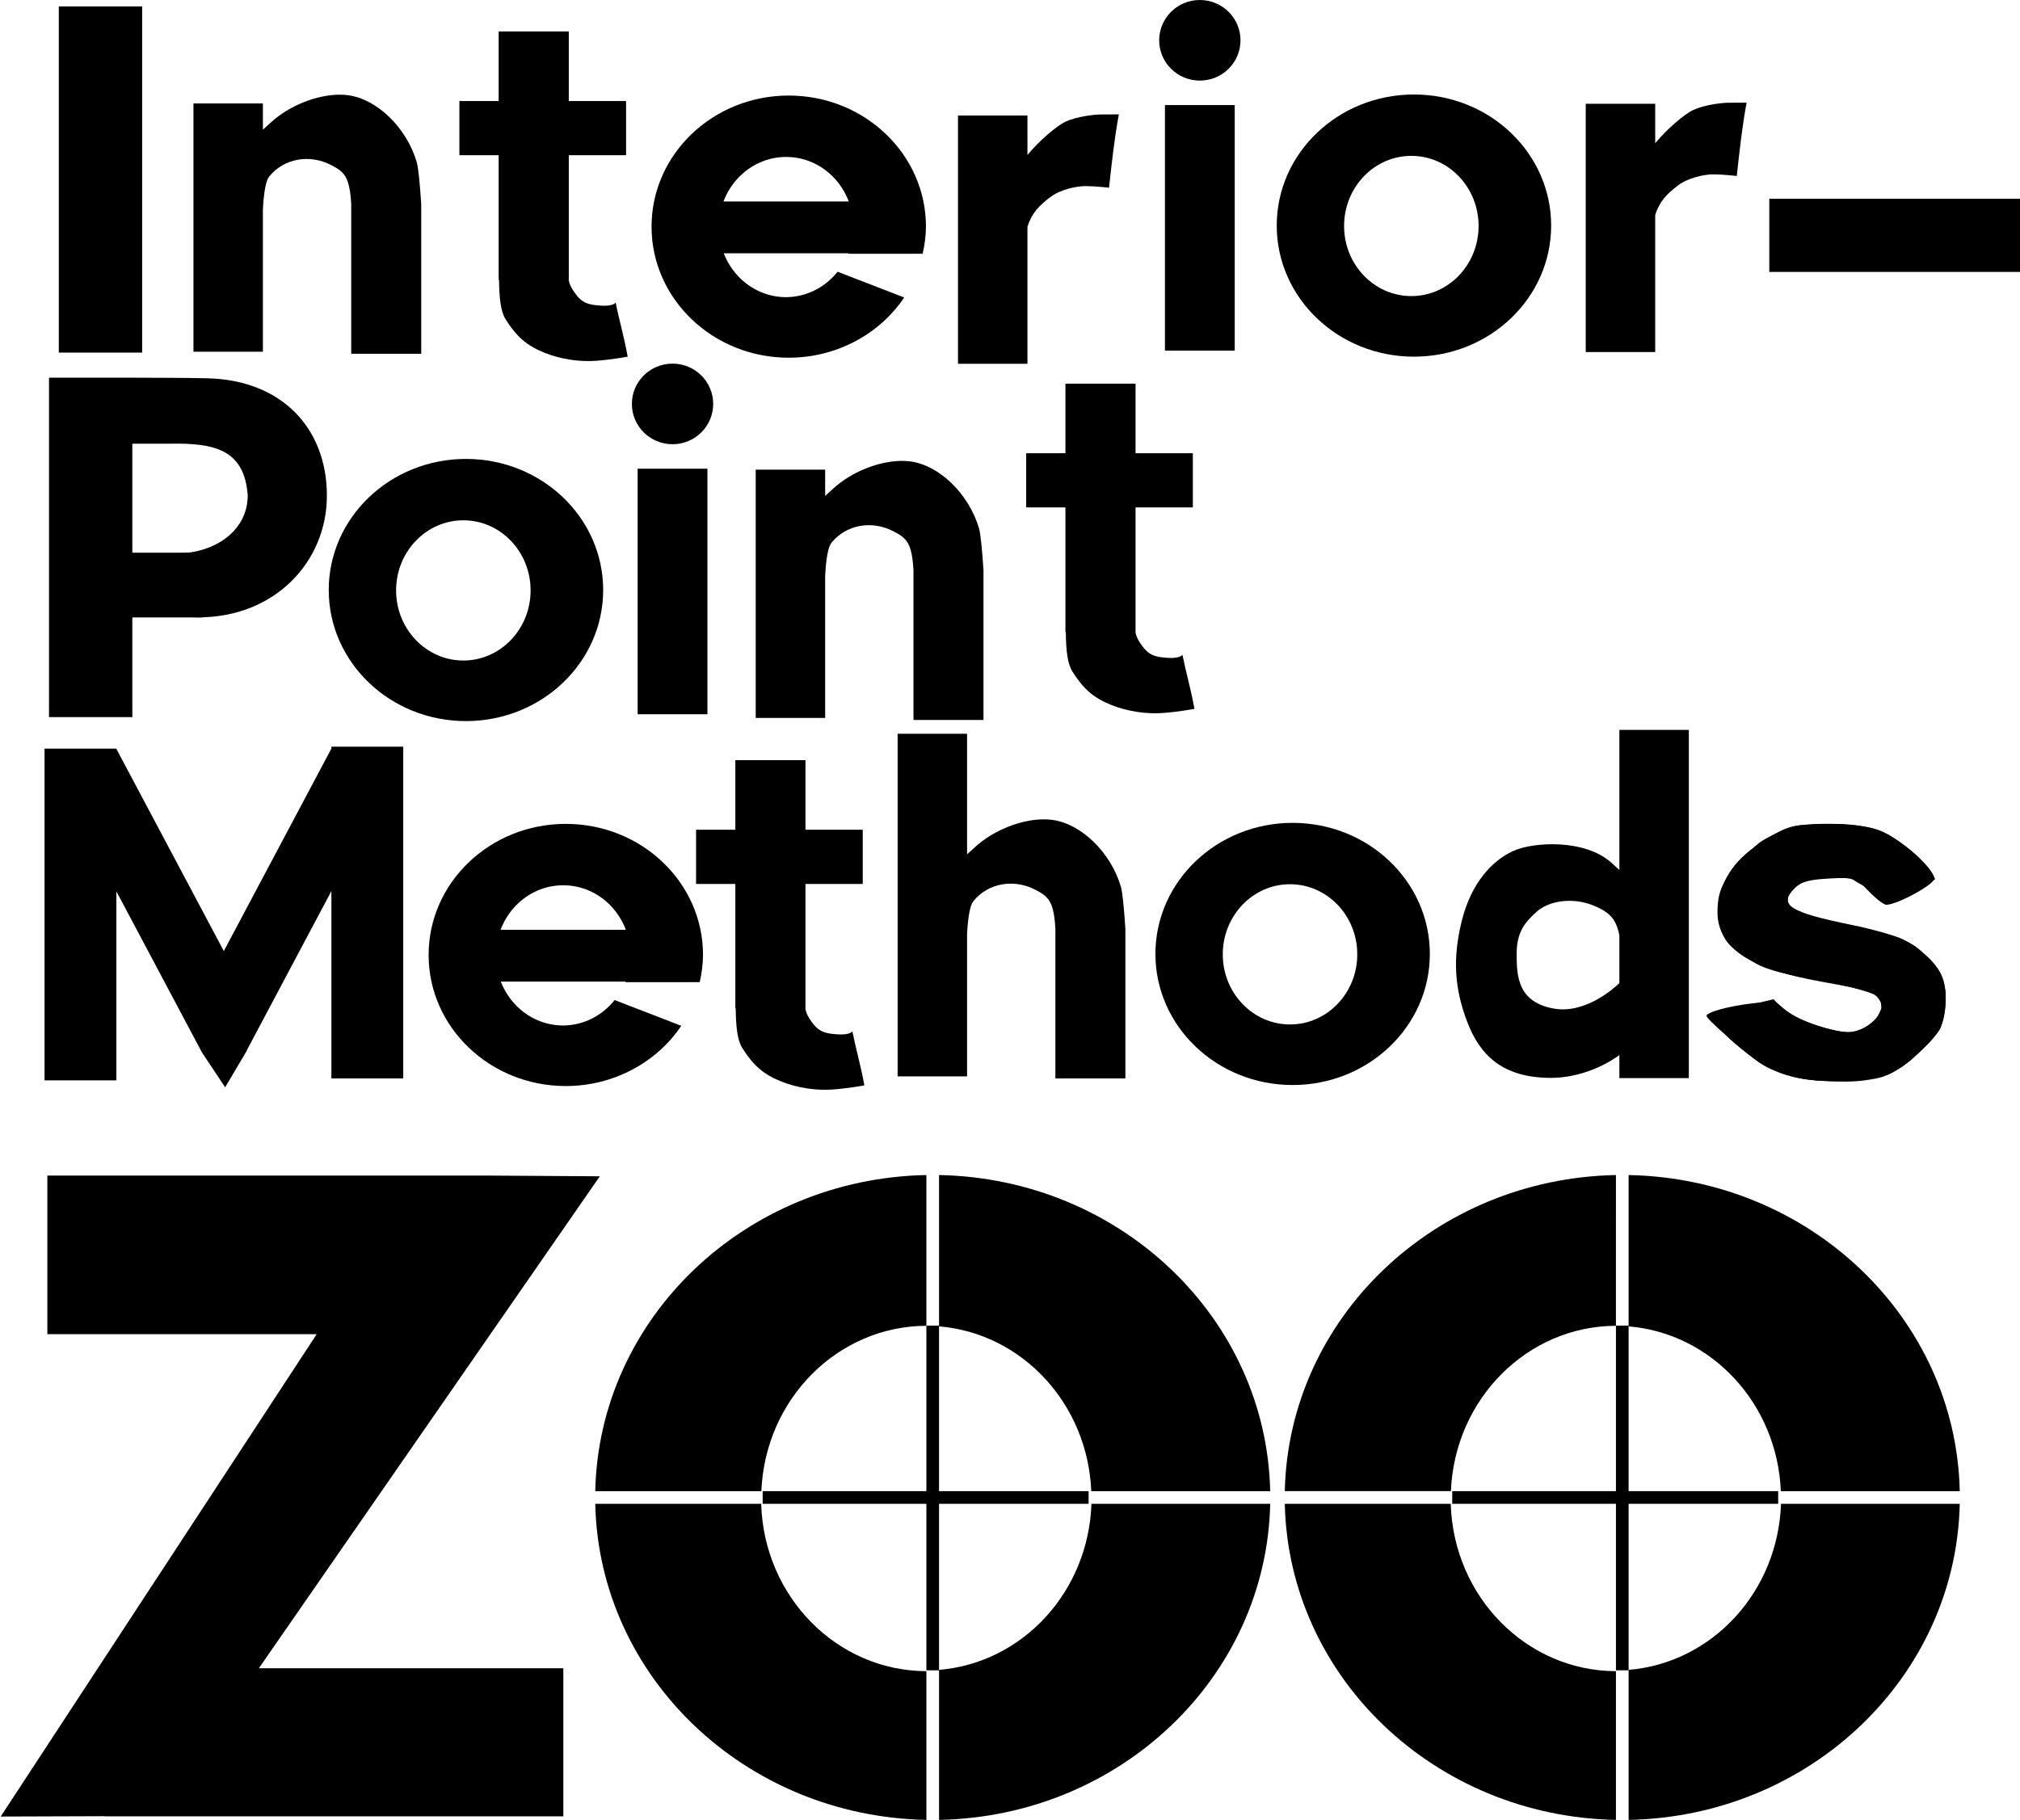
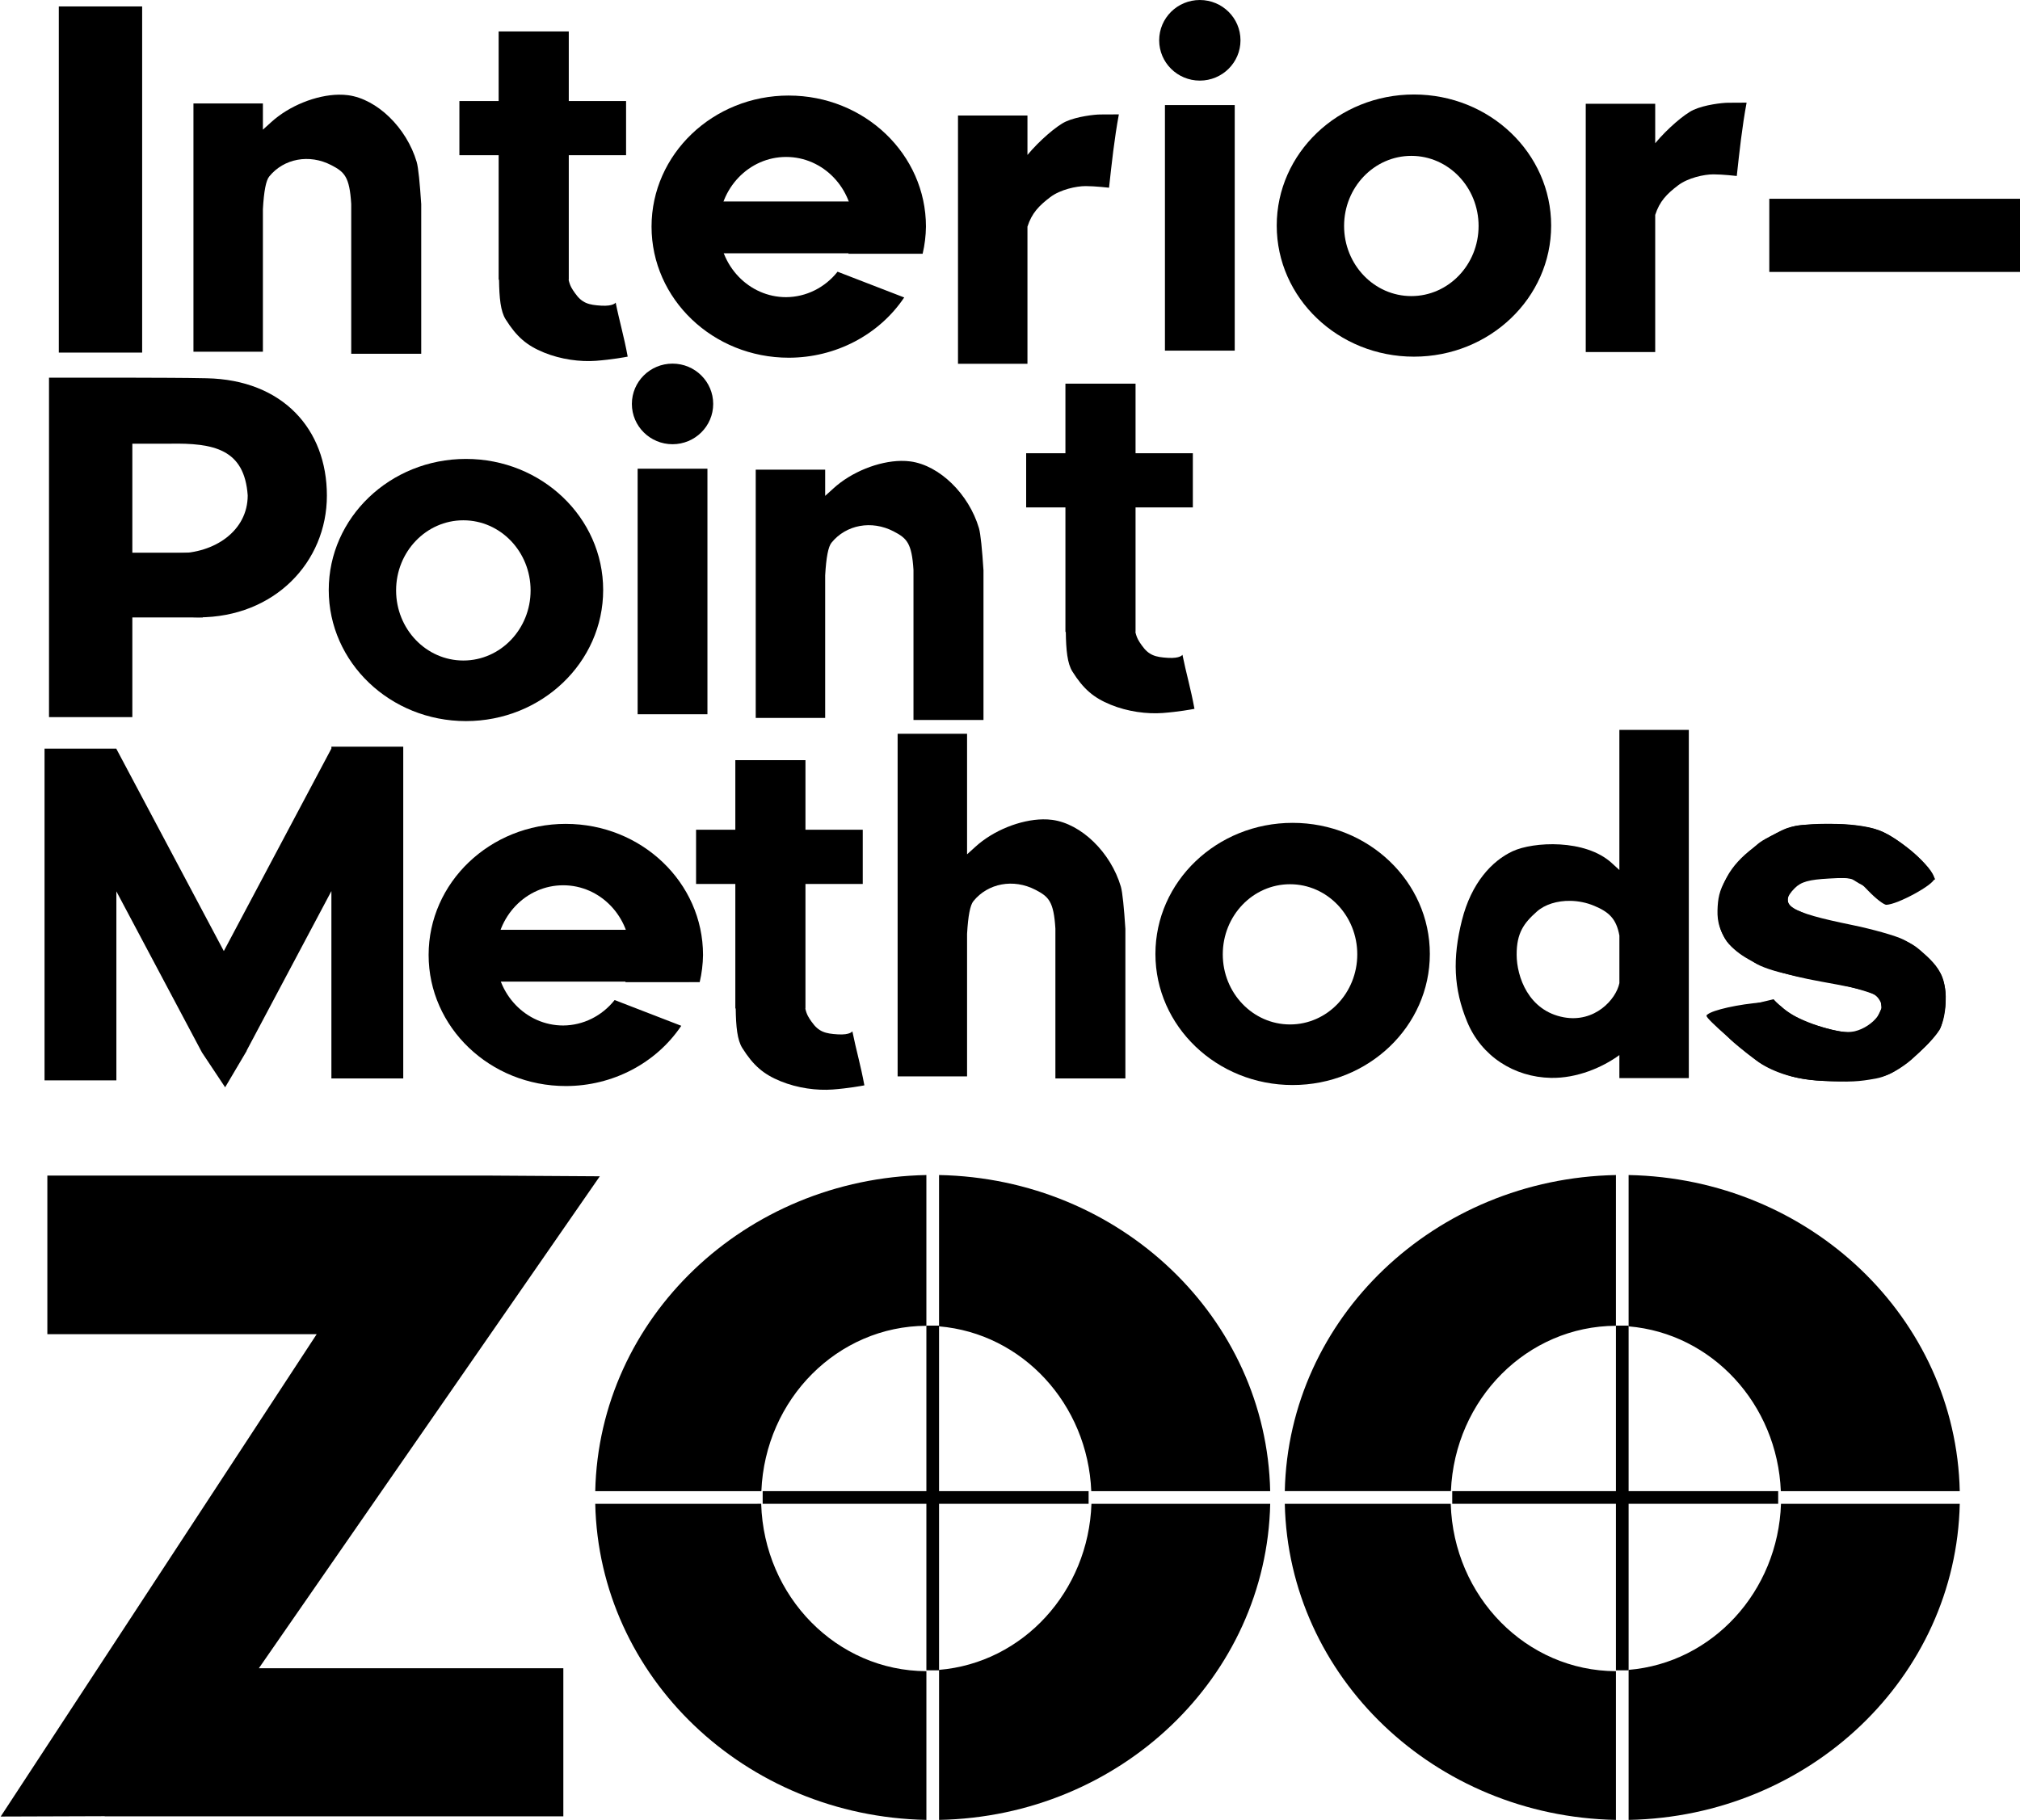
<svg xmlns="http://www.w3.org/2000/svg" width="138.457mm" height="124.77mm" viewBox="0 0 138.457 124.77" version="1.1" id="svg1" xml:space="preserve">
  <defs id="defs1" />
  <g id="layer1" transform="translate(-11.65105,-17.56967)">
    <path d="m 134.479,91.369 c -0.779,-0.218 -1.791,-0.658 -2.249,-0.978 -1.175,-0.821 -3.603,-2.952 -3.607,-3.165 -0.005,-0.268 1.529,-0.685 3.221,-0.876 1.279,-0.145 1.582,-0.093 2.02,0.346 0.683,0.683 3.269,1.635 4.443,1.635 1.248,0 2.653,-1.305 2.239,-2.078 -0.355,-0.663 -0.684,-0.774 -4.093,-1.39 -4.935,-0.891 -7.046,-2.298 -7.034,-4.688 0.009,-1.841 0.775,-3.261 2.416,-4.48 0.778,-0.577 1.819,-1.185 2.314,-1.351 1.333,-0.446 4.751,-0.372 6.239,0.135 1.381,0.47 3.842,2.606 3.842,3.333 0,0.402 -2.549,1.788 -3.287,1.788 -0.172,0 -0.723,-0.427 -1.225,-0.948 -0.896,-0.932 -0.943,-0.947 -2.699,-0.851 -1.387,0.075 -1.914,0.224 -2.352,0.662 -1.147,1.147 -0.382,1.643 3.875,2.511 1.455,0.297 3.064,0.752 3.575,1.012 1.131,0.575 2.358,1.765 2.673,2.593 0.353,0.925 0.28,2.63 -0.146,3.455 -0.464,0.897 -2.188,2.486 -3.375,3.109 -1.197,0.629 -4.91,0.753 -6.79,0.227 z" style="fill:#000000;fill-opacity:1" id="path1-9" />
-     <path id="path1" style="fill:#000000;fill-opacity:1" d="M 122.648 67.608 L 122.648 77.216 L 122.124 76.738 C 120.308 75.078 116.747 75.271 115.333 75.929 C 113.919 76.588 112.498 78.097 111.853 80.677 C 111.209 83.257 111.34 85.328 112.219 87.63 C 113.097 89.932 114.664 91.466 117.957 91.468 C 119.733 91.469 121.488 90.755 122.648 89.905 L 122.648 91.485 L 127.409 91.485 L 127.409 67.608 L 122.648 67.608 z M 119.29 79.331 C 119.832 79.34 120.394 79.45 120.922 79.671 C 121.936 80.094 122.442 80.561 122.648 81.712 L 122.648 84.972 C 122.196 85.404 120.254 87.102 118.133 86.713 C 115.709 86.268 115.611 84.53 115.606 83.028 C 115.601 81.527 116.107 80.855 116.987 80.07 C 117.538 79.579 118.387 79.316 119.29 79.331 z " />
+     <path id="path1" style="fill:#000000;fill-opacity:1" d="m 122.648,67.608 v 9.608 l -0.524,-0.479 c -1.817,-1.659 -5.377,-1.466 -6.791,-0.808 -1.414,0.658 -2.835,2.167 -3.48,4.748 -0.645,2.58 -0.578,4.677 0.365,6.953 0.974,2.35 3.207,3.788 5.739,3.838 1.776,0.035 3.531,-0.713 4.691,-1.563 v 1.579 h 4.76 V 67.608 Z m -3.358,11.723 c 0.542,0.009 1.104,0.119 1.632,0.34 1.014,0.424 1.52,0.89 1.727,2.041 v 3.26 c -0.229,1.12 -1.691,2.733 -3.811,2.343 -2.424,-0.445 -3.226,-2.786 -3.231,-4.288 -0.005,-1.502 0.5,-2.174 1.381,-2.958 0.55,-0.491 1.399,-0.754 2.303,-0.738 z" />
    <rect style="fill:#000000;fill-opacity:1;stroke:#000000;stroke-width:0;stroke-dasharray:none;paint-order:stroke fill markers" id="rect1" width="5.712" height="23.732" x="15.682" y="18.011" />
    <path id="rect1-7" style="fill:#000000;fill-opacity:1;stroke:#000000;stroke-width:0;stroke-dasharray:none;paint-order:stroke fill markers" d="m 15.01,43.464 v 23.272 h 5.712 v -7.844 c 1.329,0.567 3.009,1.002 4.542,1.002 5.194,-1.9e-5 8.793,-3.781 8.793,-8.348 -6.4e-5,-4.567 -3.042,-7.934 -8.235,-8.043 -1.689,-0.036 -3.399,-0.031 -5.099,-0.039 z m 5.712,4.525 h 2.539 c 3.06,-0.058 5.145,0.378 5.369,3.546 -2.04e-4,2.443 -2.29,3.97 -4.835,3.97 -1.068,2.5e-5 -2.15,0.475 -3.073,0.38 z" />
    <path id="rect1-7-6" style="fill:#000000;fill-opacity:1;stroke:#000000;stroke-width:0;stroke-dasharray:none;paint-order:stroke fill markers" d="M 34.366 68.76 L 34.366 68.89 L 26.992 82.774 L 19.628 68.912 L 19.628 68.893 L 14.704 68.893 L 14.704 91.64 L 19.628 91.64 L 19.628 78.681 L 25.505 89.745 L 25.512 89.741 L 25.508 89.745 L 27.083 92.114 L 28.564 89.61 L 28.555 89.601 L 34.366 78.661 L 34.366 91.507 L 39.291 91.507 L 39.291 68.76 L 34.436 68.76 L 34.366 68.76 z " />
    <g id="g8" style="fill:#000000;fill-opacity:1">
      <path id="path1-1" style="fill:#000000;fill-opacity:1" d="M 131.369 24.607 C 131.369 24.607 130.433 24.612 130.078 24.614 C 129.723 24.615 128.514 24.744 127.728 25.102 C 127.116 25.38 125.922 26.402 125.104 27.389 L 125.104 24.684 L 120.343 24.684 L 120.343 41.706 L 125.104 41.706 L 125.104 32.305 C 125.404 31.369 125.898 30.867 126.666 30.282 C 127.347 29.762 128.45 29.523 129.092 29.523 C 129.735 29.523 130.695 29.635 130.695 29.635 C 130.879 27.954 131.059 26.271 131.369 24.607 z " />
    </g>
    <path id="path1-1-0" style="fill:#000000;fill-opacity:1" d="M 88.341 25.412 C 88.341 25.412 87.405 25.417 87.05 25.418 C 86.695 25.42 85.486 25.548 84.7 25.906 C 84.088 26.185 82.894 27.206 82.076 28.193 L 82.076 25.489 L 77.315 25.489 L 77.315 42.51 L 82.076 42.51 L 82.076 33.109 C 82.376 32.173 82.87 31.671 83.638 31.086 C 84.32 30.566 85.422 30.328 86.065 30.328 C 86.707 30.328 87.668 30.439 87.668 30.439 C 87.852 28.758 88.032 27.076 88.341 25.412 z " />
    <g id="g14" style="fill:#000000;fill-opacity:1">
      <path id="path1-3" style="fill:#000000;fill-opacity:1" d="M 45.83 19.727 L 45.83 24.497 L 43.139 24.497 L 43.139 28.212 L 45.83 28.212 L 45.83 36.052 L 45.83 36.748 L 45.856 36.748 C 45.873 37.995 45.962 38.911 46.308 39.461 C 47.063 40.663 47.76 41.259 48.932 41.738 C 50.104 42.217 51.422 42.386 52.5 42.306 C 53.578 42.225 54.497 42.055 54.675 42.02 C 54.424 40.641 54.098 39.551 53.851 38.314 C 53.851 38.314 53.712 38.576 52.858 38.525 C 52.004 38.474 51.547 38.358 51.061 37.665 C 50.872 37.395 50.726 37.196 50.624 36.748 L 50.637 36.748 L 50.637 28.212 L 54.564 28.212 L 54.564 24.497 L 50.637 24.497 L 50.637 19.727 L 45.83 19.727 z " />
    </g>
    <g id="g14-4" transform="translate(38.84838,24.14641)" style="fill:#000000;fill-opacity:1">
      <path id="path1-3-5" style="fill:#000000;fill-opacity:1" d="M 45.83 19.727 L 45.83 24.497 L 43.139 24.497 L 43.139 28.212 L 45.83 28.212 L 45.83 36.052 L 45.83 36.748 L 45.856 36.748 C 45.873 37.995 45.962 38.911 46.308 39.461 C 47.063 40.663 47.761 41.259 48.932 41.738 C 50.104 42.217 51.422 42.386 52.5 42.306 C 53.578 42.225 54.497 42.055 54.675 42.02 C 54.424 40.641 54.099 39.551 53.851 38.314 C 53.851 38.314 53.712 38.576 52.858 38.525 C 52.004 38.474 51.547 38.358 51.06 37.664 C 50.871 37.395 50.726 37.196 50.624 36.748 L 50.637 36.748 L 50.637 28.212 L 54.564 28.212 L 54.564 24.497 L 50.637 24.497 L 50.637 19.727 L 45.83 19.727 z " />
    </g>
    <g id="g14-5" transform="translate(16.22282,49.95971)" style="fill:#000000;fill-opacity:1">
      <path id="path1-3-8" style="fill:#000000;fill-opacity:1" d="M 45.83 19.727 L 45.83 24.497 L 43.139 24.497 L 43.139 28.212 L 45.83 28.212 L 45.83 36.052 L 45.83 36.748 L 45.856 36.748 C 45.873 37.995 45.962 38.911 46.308 39.461 C 47.063 40.663 47.76 41.259 48.932 41.738 C 50.104 42.217 51.422 42.386 52.5 42.306 C 53.578 42.225 54.497 42.055 54.675 42.02 C 54.424 40.642 54.099 39.551 53.852 38.314 C 53.852 38.314 53.712 38.576 52.858 38.525 C 52.004 38.474 51.547 38.358 51.06 37.665 C 50.871 37.395 50.726 37.196 50.624 36.748 L 50.637 36.748 L 50.637 28.212 L 54.564 28.212 L 54.564 24.497 L 50.637 24.497 L 50.637 19.727 L 45.83 19.727 z " />
    </g>
    <path id="rect1-5-3-8-7-6" style="fill:#000000;fill-opacity:1;stroke:#000000;stroke-width:0;stroke-dasharray:none;paint-order:stroke fill markers" d="m 98.167,-14.897 h 10.874 v -18.46 l 33.069,21.659 -0.024,-7.13 h 0.01 v -31.436 h -10.152 v 20.871 l -33.729,-23.371 -0.048,7.549 z" transform="rotate(90)" />
    <rect style="fill:#000000;fill-opacity:1;stroke:#000000;stroke-width:0;stroke-dasharray:none;paint-order:stroke fill markers" id="rect1-5-3-8-7-8-8" width="4.438" height="5.132" x="55.463" y="-25.565" transform="rotate(90)" ry="0.018" />
    <rect style="fill:#000000;fill-opacity:1;stroke:#000000;stroke-width:0;stroke-dasharray:none;paint-order:stroke fill markers" id="rect1-5-3-8-7-9" width="5.016" height="17.184" x="31.197" y="-150.108" transform="rotate(90)" />
    <g id="g11" style="fill:#000000;fill-opacity:1">
      <path id="path1-0" style="fill:#000000;fill-opacity:1" d="M 34.873 24.061 C 33.328 24.081 31.466 24.821 30.235 25.949 C 30.006 26.159 29.82 26.328 29.671 26.459 L 29.671 24.663 L 24.911 24.663 L 24.911 41.684 L 29.671 41.684 L 29.671 31.914 C 29.74 30.676 29.882 29.945 30.104 29.671 C 31.105 28.435 32.852 28.113 34.352 28.888 C 35.263 29.359 35.61 29.684 35.724 31.542 L 35.725 31.542 L 35.725 41.823 L 40.523 41.823 L 40.523 31.54 L 40.521 31.54 C 40.432 30.173 40.326 29.058 40.212 28.672 C 39.519 26.328 37.502 24.364 35.514 24.097 C 35.309 24.07 35.094 24.058 34.873 24.061 z " />
    </g>
    <g id="g13" style="fill:#000000;fill-opacity:1">
      <path id="path1-0-62" style="fill:#000000;fill-opacity:1" d="M 73.177 67.876 L 73.177 91.366 L 77.937 91.366 L 77.937 81.596 C 78.007 80.358 78.148 79.627 78.37 79.353 C 79.371 78.117 81.118 77.795 82.618 78.571 C 83.529 79.042 83.876 79.366 83.99 81.224 L 83.991 81.224 L 83.991 91.505 L 88.788 91.505 L 88.788 81.222 L 88.786 81.222 C 88.698 79.855 88.592 78.741 88.477 78.354 C 87.785 76.01 85.768 74.046 83.779 73.78 C 83.574 73.752 83.36 73.74 83.139 73.743 C 81.593 73.763 79.731 74.503 78.501 75.631 C 78.272 75.841 78.086 76.01 77.937 76.141 L 77.937 67.876 L 73.177 67.876 z " />
    </g>
    <g id="g11-6" transform="translate(38.53994,25.10676)" style="fill:#000000;fill-opacity:1">
      <path id="path1-0-6" style="fill:#000000;fill-opacity:1" d="M 34.873 24.061 C 33.327 24.081 31.465 24.821 30.235 25.949 C 30.006 26.159 29.82 26.328 29.671 26.459 L 29.671 24.662 L 24.911 24.662 L 24.911 41.684 L 29.671 41.684 L 29.671 31.914 C 29.74 30.676 29.882 29.945 30.104 29.671 C 31.105 28.435 32.852 28.113 34.352 28.889 C 35.263 29.36 35.61 29.684 35.724 31.542 L 35.724 31.542 L 35.724 41.823 L 40.522 41.823 L 40.522 31.54 L 40.52 31.54 C 40.432 30.173 40.326 29.059 40.211 28.672 C 39.519 26.328 37.502 24.364 35.513 24.098 C 35.308 24.07 35.094 24.058 34.873 24.061 z " />
    </g>
    <g id="g5" transform="translate(0.1393278,-0.0232213)" style="fill:#000000;fill-opacity:1">
      <rect style="fill:#000000;fill-opacity:1;stroke:#000000;stroke-width:0;stroke-dasharray:none;paint-order:stroke fill markers" id="rect1-5-7-9-9" width="4.784" height="16.835" x="91.36" y="24.797" />
      <ellipse style="fill:#000000;fill-opacity:1;stroke:#000000;stroke-width:0;stroke-dasharray:none;paint-order:stroke fill markers" id="path4" cx="93.752" cy="20.356" rx="2.787" ry="2.763" />
    </g>
    <g id="g5-2" transform="translate(-36.00326,24.90627)" style="fill:#000000;fill-opacity:1">
      <rect style="fill:#000000;fill-opacity:1;stroke:#000000;stroke-width:0;stroke-dasharray:none;paint-order:stroke fill markers" id="rect1-5-7-9-9-0" width="4.784" height="16.835" x="91.36" y="24.797" />
      <ellipse style="fill:#000000;fill-opacity:1;stroke:#000000;stroke-width:0;stroke-dasharray:none;paint-order:stroke fill markers" id="path4-9" cx="93.752" cy="20.356" rx="2.787" ry="2.763" />
    </g>
    <path id="path5" style="fill:#000000;fill-opacity:1;stroke:#000000;stroke-width:0;stroke-dasharray:none;paint-order:stroke fill markers" d="m 108.567,24.048 a 9.405,8.987 0 0 0 -9.405,8.987 9.405,8.987 0 0 0 9.405,8.987 9.405,8.987 0 0 0 9.405,-8.987 9.405,8.987 0 0 0 -9.405,-8.987 z m -0.178,4.208 a 4.609,4.807 0 0 1 4.609,4.807 4.609,4.807 0 0 1 -4.609,4.806 4.609,4.807 0 0 1 -4.61,-4.806 4.609,4.807 0 0 1 4.61,-4.807 z" />
    <g id="g12" style="fill:#000000;fill-opacity:1">
      <rect style="fill:#000000;fill-opacity:1;stroke:#000000;stroke-width:0;stroke-dasharray:none;paint-order:stroke fill markers" id="rect1-5-3-8-7" width="3.552" height="17.184" x="31.383" y="-74.159" transform="rotate(90)" />
      <path id="path5-3" style="fill:#000000;fill-opacity:1;stroke:#000000;stroke-width:0;stroke-dasharray:none;paint-order:stroke fill markers" d="m 65.715,24.12 a 9.405,8.987 0 0 0 -9.405,8.987 9.405,8.987 0 0 0 9.405,8.987 9.405,8.987 0 0 0 7.913,-4.13 l -4.568,-1.766 a 4.609,4.807 0 0 1 -3.524,1.745 4.609,4.807 0 0 1 -4.61,-4.806 4.609,4.807 0 0 1 4.61,-4.807 4.609,4.807 0 0 1 4.609,4.807 4.609,4.807 0 0 1 -0.349,1.832 h 5.095 a 9.405,8.987 0 0 0 0.228,-1.861 9.405,8.987 0 0 0 -9.405,-8.987 z" />
    </g>
    <g id="g12-8" style="fill:#000000;fill-opacity:1" transform="translate(-15.2805,49.93336)">
      <rect style="fill:#000000;fill-opacity:1;stroke:#000000;stroke-width:0;stroke-dasharray:none;paint-order:stroke fill markers" id="rect1-5-3-8-7-60" width="3.552" height="17.184" x="31.383" y="-74.159" transform="rotate(90)" />
      <path id="path5-3-9" style="fill:#000000;fill-opacity:1;stroke:#000000;stroke-width:0;stroke-dasharray:none;paint-order:stroke fill markers" d="m 65.715,24.12 a 9.405,8.987 0 0 0 -9.405,8.987 9.405,8.987 0 0 0 9.405,8.987 9.405,8.987 0 0 0 7.913,-4.13 l -4.568,-1.766 a 4.609,4.807 0 0 1 -3.524,1.745 4.609,4.807 0 0 1 -4.61,-4.806 4.609,4.807 0 0 1 4.61,-4.807 4.609,4.807 0 0 1 4.609,4.807 4.609,4.807 0 0 1 -0.349,1.832 h 5.095 a 9.405,8.987 0 0 0 0.228,-1.861 9.405,8.987 0 0 0 -9.405,-8.987 z" />
    </g>
    <path id="path5-9" style="fill:#000000;fill-opacity:1;stroke:#000000;stroke-width:0;stroke-dasharray:none;paint-order:stroke fill markers" d="m 100.252,73.984 a 9.405,8.987 0 0 0 -9.405,8.987 9.405,8.987 0 0 0 9.405,8.987 9.405,8.987 0 0 0 9.405,-8.987 9.405,8.987 0 0 0 -9.405,-8.987 z m -0.178,4.208 a 4.609,4.807 0 0 1 4.609,4.807 4.609,4.807 0 0 1 -4.609,4.806 4.609,4.807 0 0 1 -4.61,-4.806 4.609,4.807 0 0 1 4.61,-4.807 z" />
    <path id="path5-7" style="fill:#000000;fill-opacity:1;stroke:#000000;stroke-width:0;stroke-dasharray:none;paint-order:stroke fill markers" d="m 43.589,49.033 a 9.405,8.987 0 0 0 -9.405,8.987 9.405,8.987 0 0 0 9.405,8.987 9.405,8.987 0 0 0 9.405,-8.987 9.405,8.987 0 0 0 -9.405,-8.987 z m -0.178,4.208 a 4.609,4.807 0 0 1 4.609,4.807 4.609,4.807 0 0 1 -4.609,4.806 4.609,4.807 0 0 1 -4.61,-4.806 4.609,4.807 0 0 1 4.61,-4.807 z" />
    <path style="fill:#000000;fill-opacity:1;stroke:#000000;stroke-width:0;stroke-dasharray:none;paint-order:stroke fill markers" d="m 133.219,86.076 c 0,0 0.995,1.196 2.76,1.743 1.766,0.548 2.693,0.682 3.342,0.313 0.648,-0.369 0.883,-0.514 1.118,-1.051 0.235,-0.536 0.19,-0.279 0.156,-0.592 -0.034,-0.313 -0.022,-0.548 -0.492,-0.749 -0.469,-0.201 -1.889,-0.615 -3.23,-0.861 -1.341,-0.246 -3.945,-0.637 -5.018,-1.341 -1.073,-0.704 -1.665,-1.062 -1.989,-1.654 -0.324,-0.592 -0.514,-1.118 -0.492,-1.9 0.022,-0.782 0.112,-1.363 0.592,-2.157 0.481,-0.793 1.095,-1.486 1.676,-1.967 0.581,-0.481 0.503,-0.548 1.743,-1.151 1.24,-0.603 1.43,-0.559 2.526,-0.615 1.095,-0.056 2.19,-0.078 3.375,0.112 1.185,0.19 1.822,0.492 3.163,1.531 1.341,1.039 1.844,2.112 1.844,2.112 l -3.364,1.755 c 0,0 -0.626,-0.861 -1.565,-1.319 -0.939,-0.458 -0.469,-0.525 -1.911,-0.525 -1.442,0 -2.157,0.145 -2.66,0.525 -0.503,0.38 -0.603,0.57 -0.603,0.972 0,0.402 0.279,0.603 0.916,0.838 0.637,0.235 0.436,0.559 2.515,0.939 2.079,0.38 3.23,0.548 3.71,0.715 0.481,0.168 1.218,0.346 1.889,0.928 0.671,0.581 1.285,1.129 1.542,1.877 0.129,0.374 0.346,0.972 0.219,2.047 -0.033,0.283 -0.205,1.291 -0.385,1.572 -0.476,0.743 -1.452,1.606 -1.954,2.065 -0.057,0.052 -1.227,1.065 -2.422,1.277 -1.194,0.212 -1.65,0.252 -3.709,0.154 -2.059,-0.098 -3.559,-0.717 -4.459,-1.381 -0.9,-0.664 -1.633,-1.296 -1.766,-1.427 -0.534,-0.525 -1.673,-1.685 -1.673,-1.685 z" id="path14" />
    <g id="g16">
      <path id="path5-9-0" style="fill:#000000;fill-opacity:1;stroke:#000000;stroke-width:0;stroke-dasharray:none;paint-order:stroke fill markers" d="M 75.148,98.129 A 23.165,22.135 0 0 0 52.451,119.801 H 63.837 a 11.354,11.84 0 0 1 11.306,-11.336 11.354,11.84 0 0 1 0.005,0 z m 0.868,0 v 10.374 a 11.354,11.84 0 0 1 10.434,11.298 H 98.714 A 23.165,22.135 0 0 0 76.017,98.129 Z M 52.451,120.669 a 23.165,22.135 0 0 0 22.698,21.671 v -10.197 a 11.354,11.84 0 0 1 -0.005,5.2e-4 11.354,11.84 0 0 1 -11.319,-11.475 z m 34.011,0 a 11.354,11.84 0 0 1 -10.445,11.385 v 10.286 a 23.165,22.135 0 0 0 22.698,-21.671 z" />
      <rect style="fill:#000000;fill-opacity:1;stroke:#000000;stroke-width:0;stroke-dasharray:none;paint-order:stroke fill markers" id="rect14" width="0.868" height="23.632" x="75.148" y="108.453" />
      <rect style="fill:#000000;fill-opacity:1;stroke:#000000;stroke-width:0;stroke-dasharray:none;paint-order:stroke fill markers" id="rect14-7" width="0.868" height="22.341" x="119.801" y="-86.268" transform="rotate(90)" />
    </g>
    <g id="g15" transform="translate(-60.86915,9.95343)">
      <path id="path5-9-0-67" style="fill:#000000;fill-opacity:1;stroke:#000000;stroke-width:0;stroke-dasharray:none;paint-order:stroke fill markers" d="M 183.282,88.176 A 23.165,22.135 0 0 0 160.584,109.847 h 11.386 a 11.354,11.84 0 0 1 11.306,-11.336 11.354,11.84 0 0 1 0.005,0 z m 0.868,0 v 10.374 a 11.354,11.84 0 0 1 10.434,11.298 h 12.264 A 23.165,22.135 0 0 0 184.15,88.176 Z m -23.566,22.54 a 23.165,22.135 0 0 0 22.698,21.671 v -10.197 a 11.354,11.84 0 0 1 -0.005,5.2e-4 11.354,11.84 0 0 1 -11.319,-11.475 z m 34.011,0 a 11.354,11.84 0 0 1 -10.445,11.385 v 10.286 a 23.165,22.135 0 0 0 22.698,-21.671 z" />
      <rect style="fill:#000000;fill-opacity:1;stroke:#000000;stroke-width:0;stroke-dasharray:none;paint-order:stroke fill markers" id="rect14-3" width="0.868" height="23.632" x="183.282" y="98.5" />
      <rect style="fill:#000000;fill-opacity:1;stroke:#000000;stroke-width:0;stroke-dasharray:none;paint-order:stroke fill markers" id="rect14-7-2" width="0.868" height="22.341" x="109.847" y="-194.402" transform="rotate(90)" />
    </g>
  </g>
</svg>
